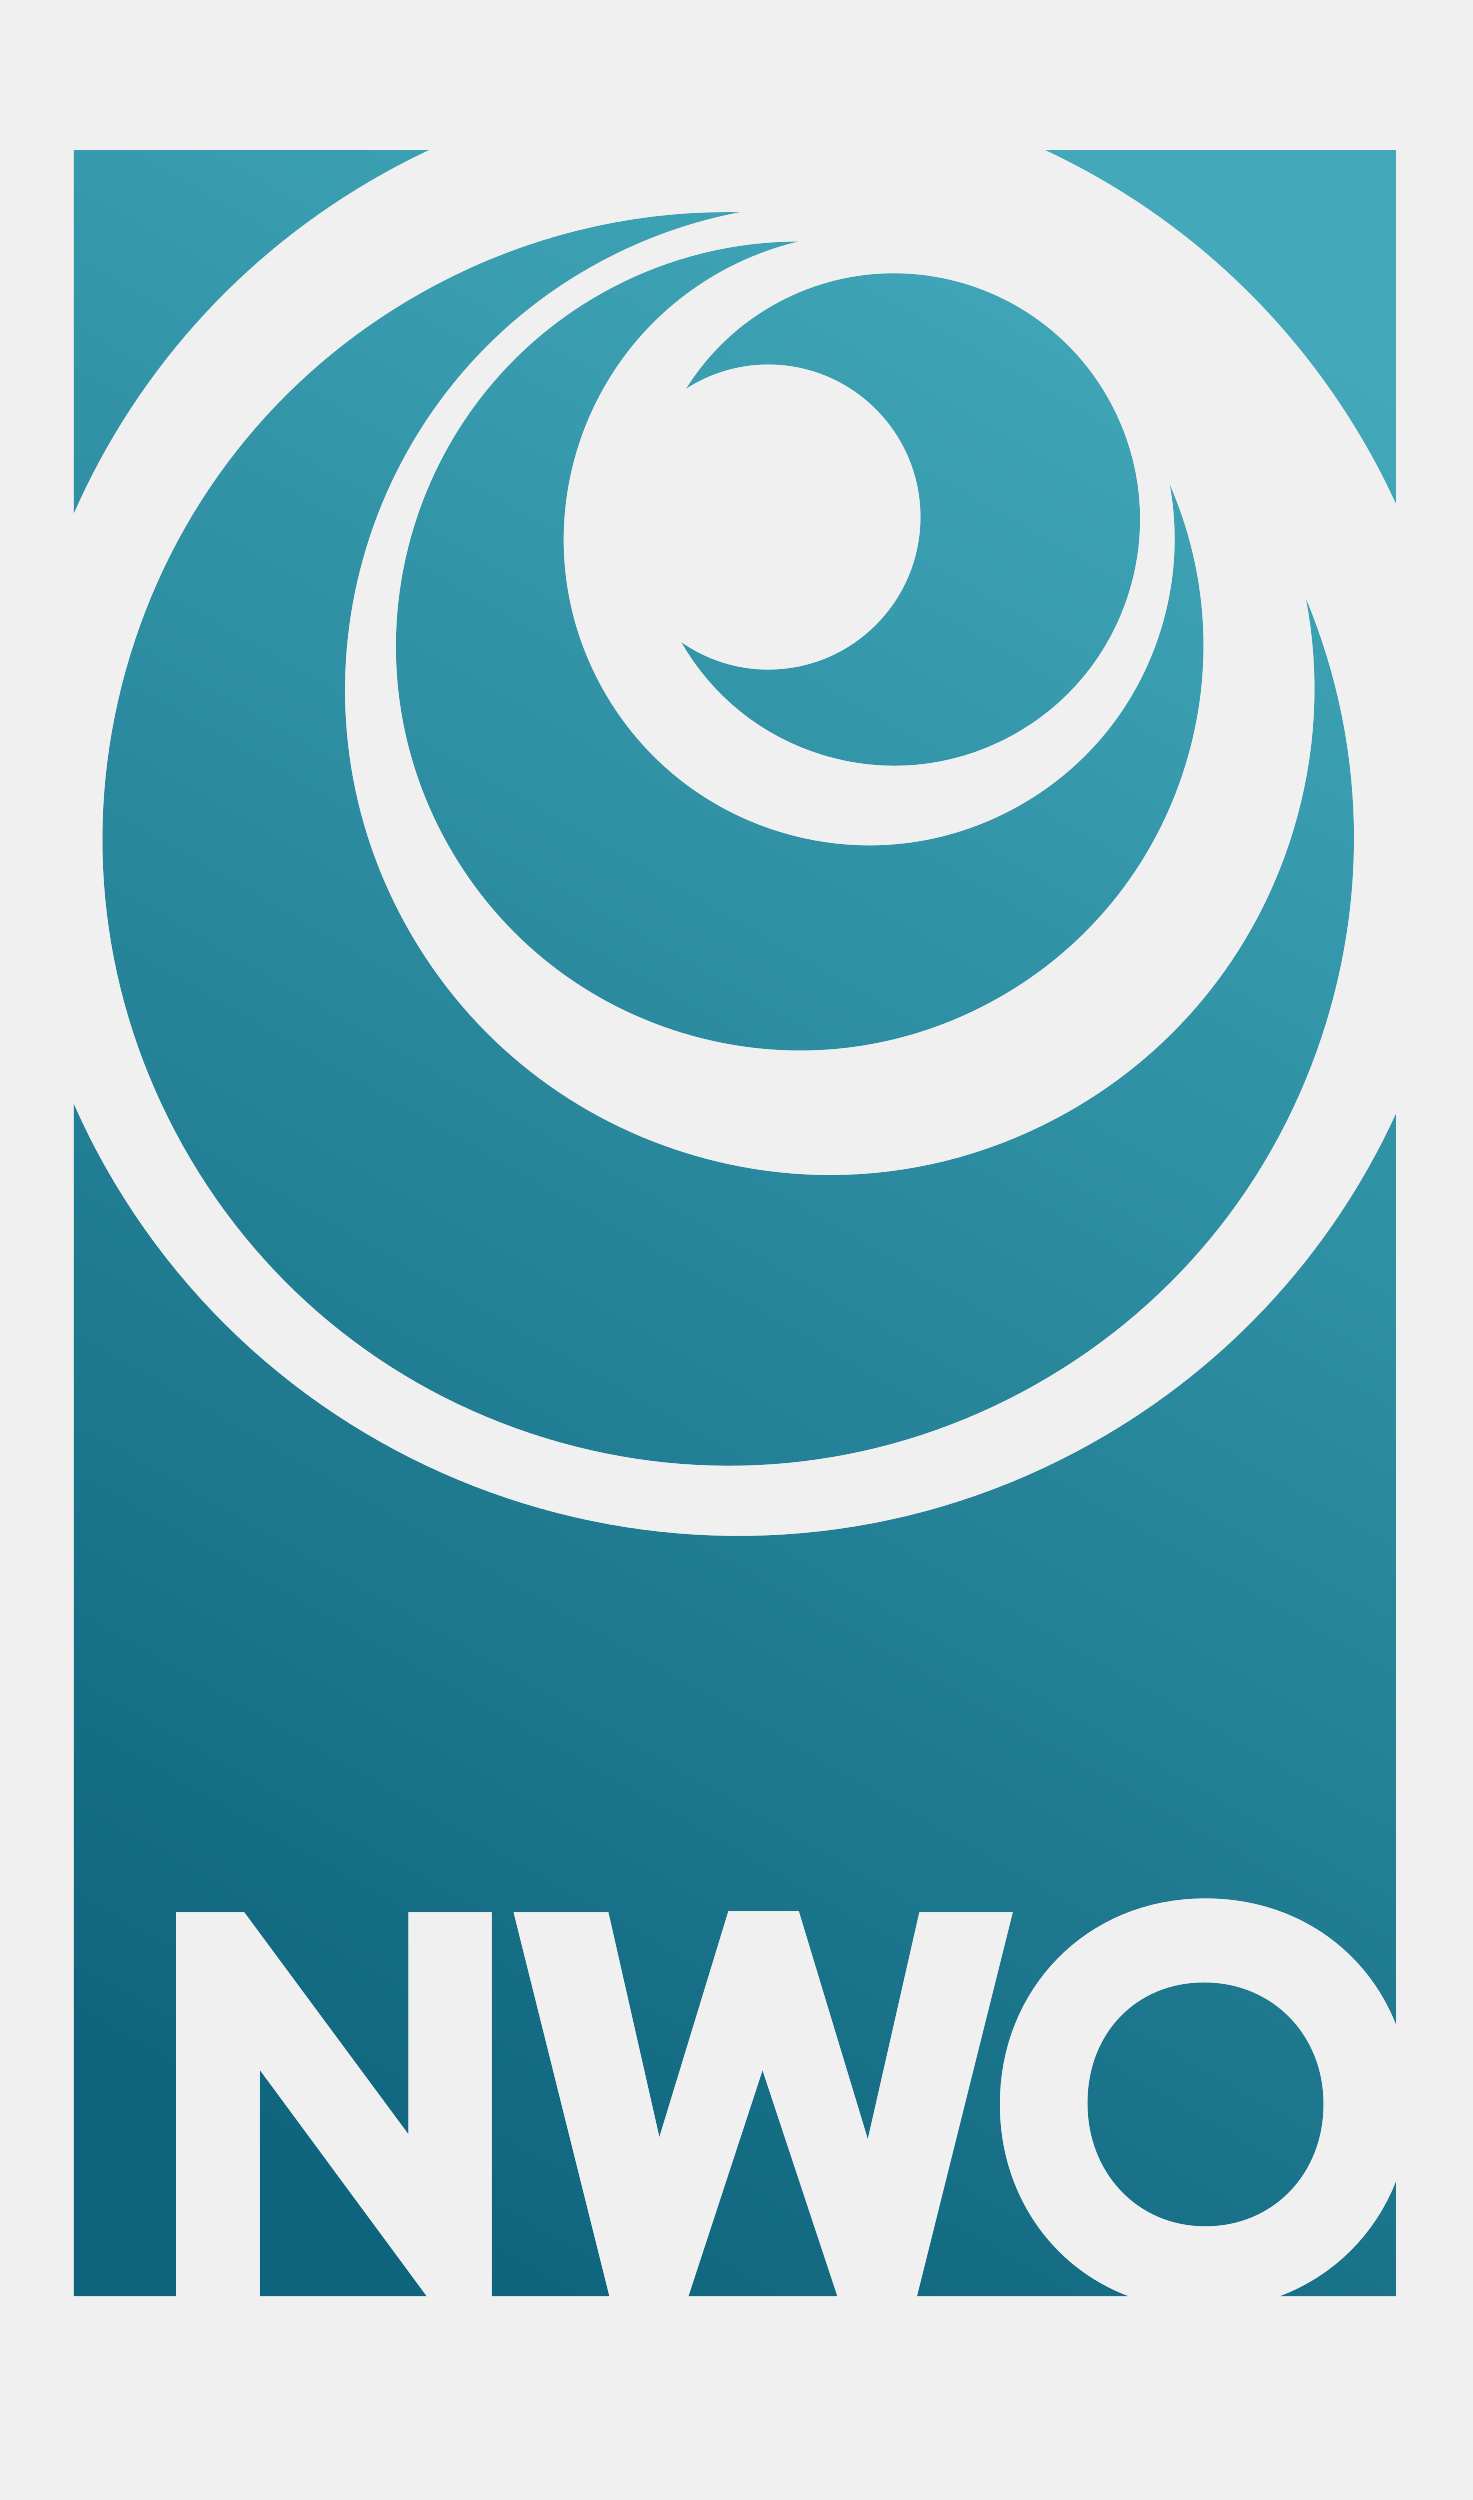
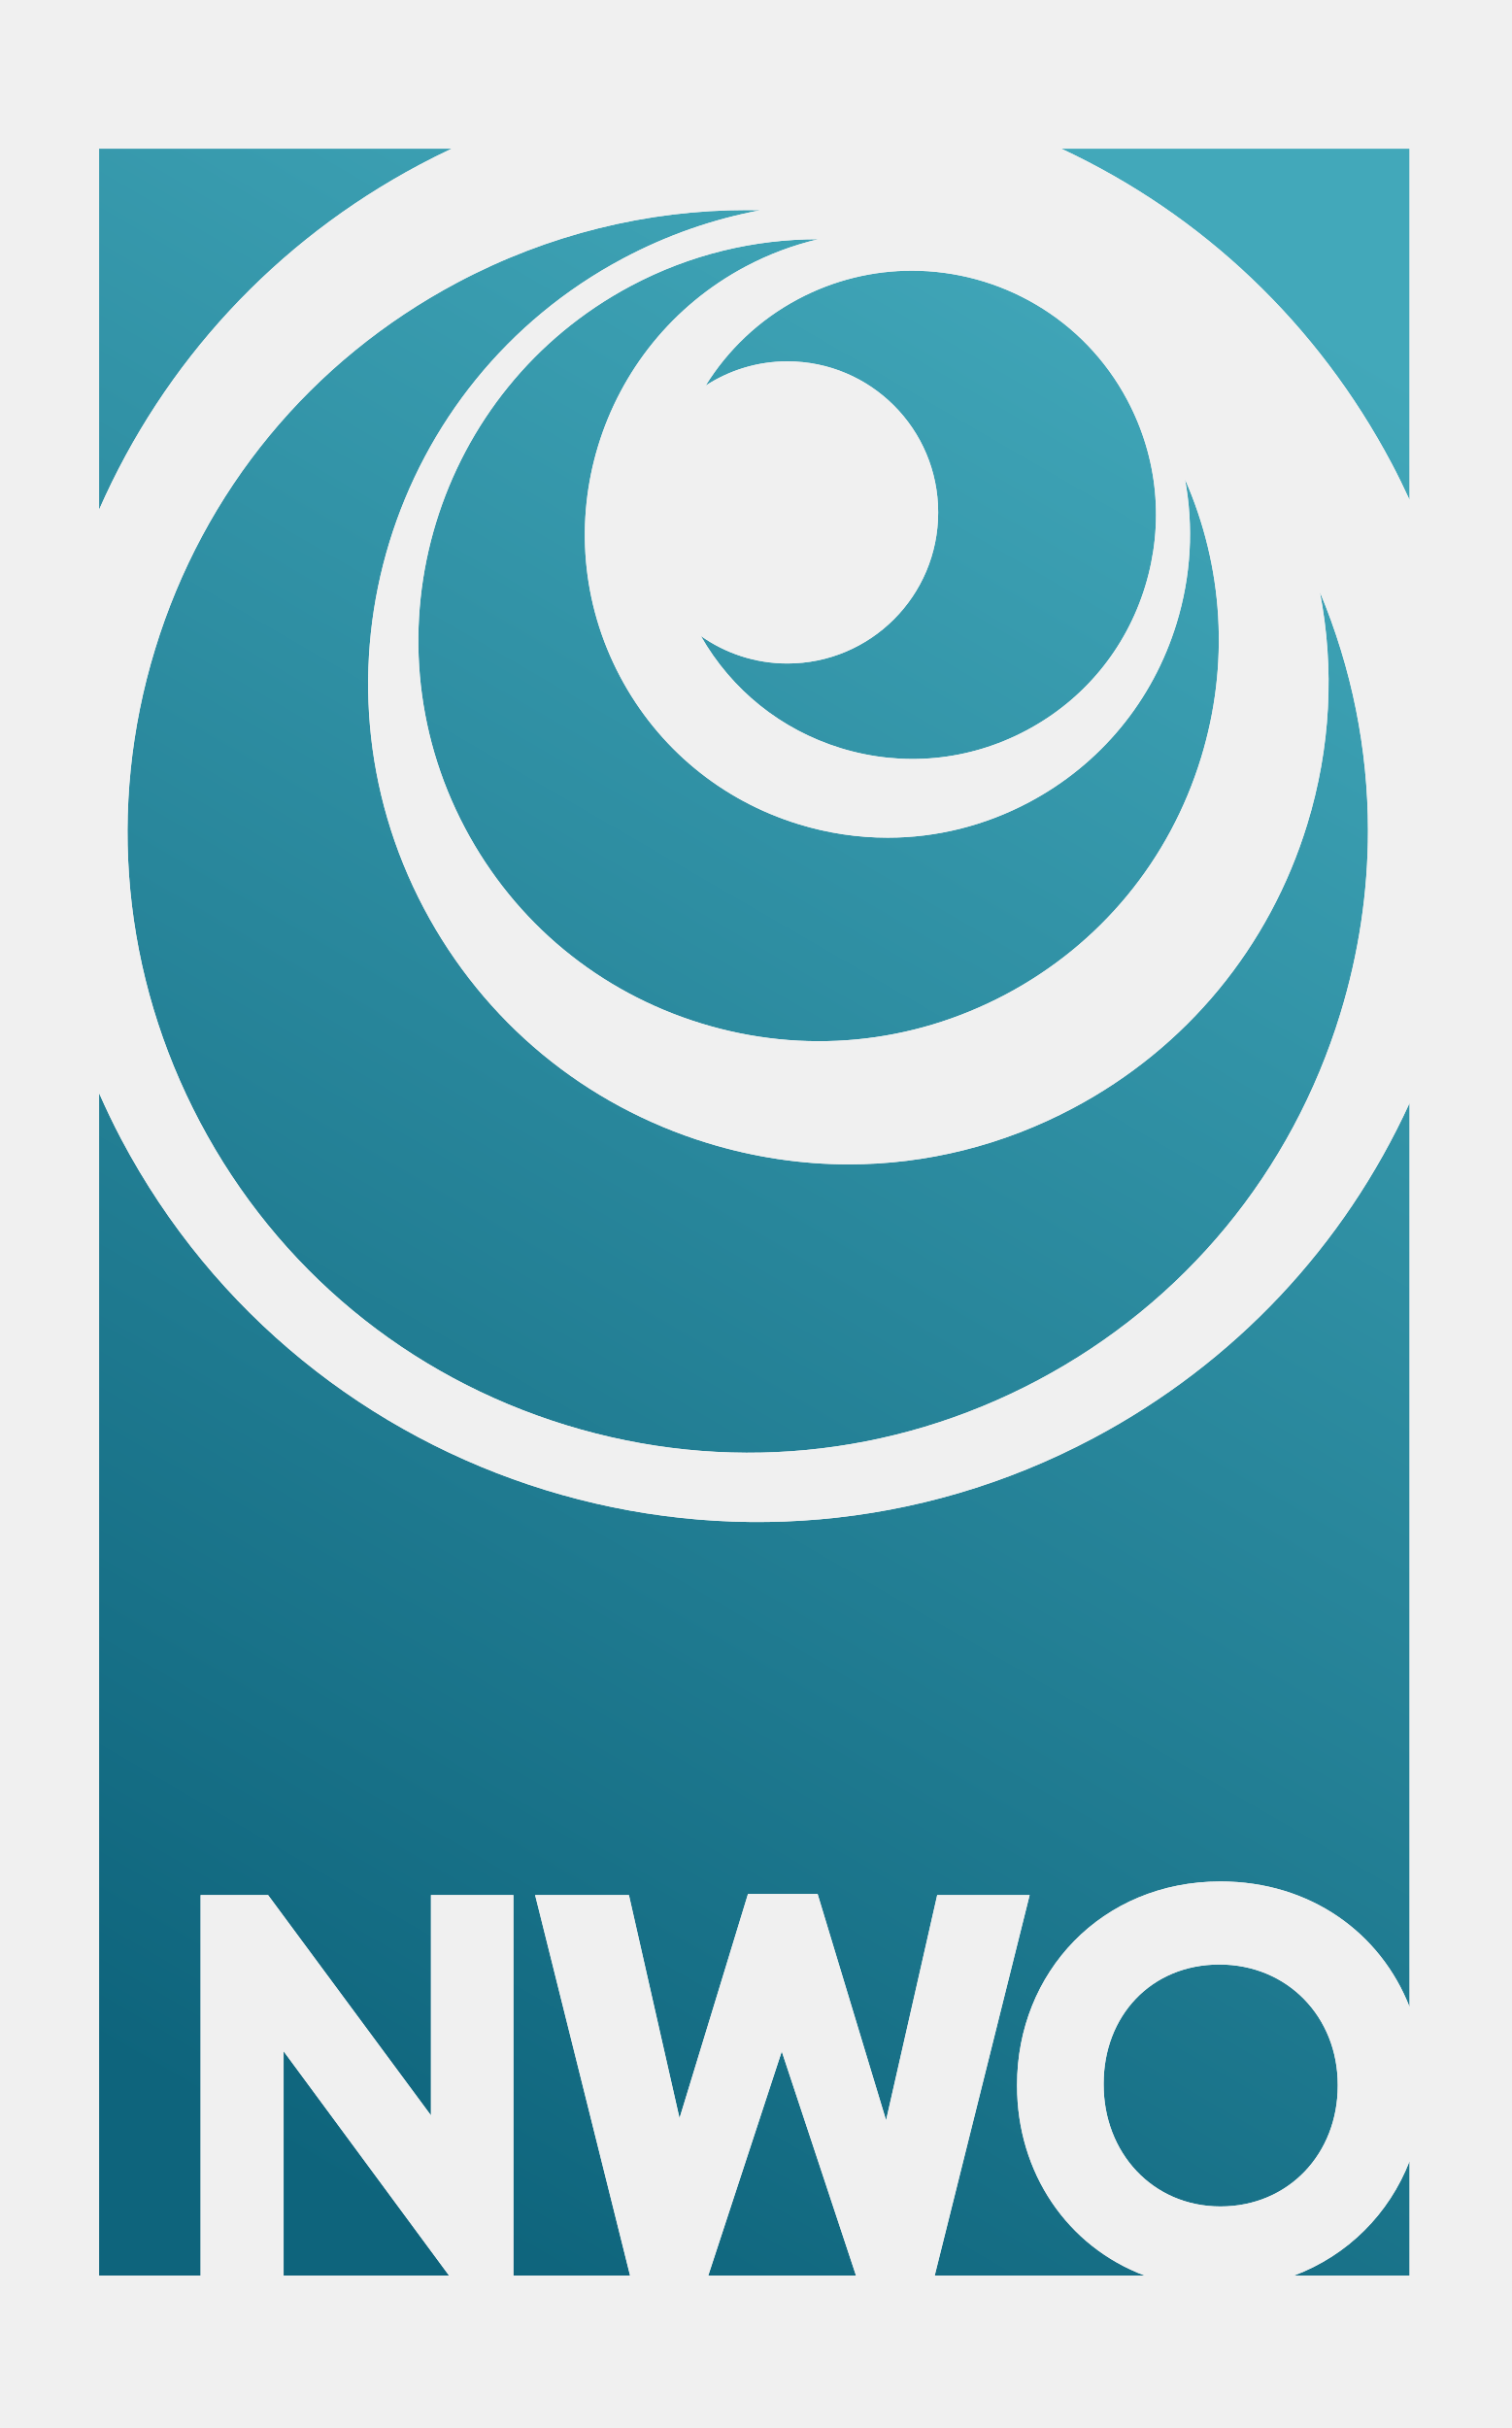
- <svg xmlns="http://www.w3.org/2000/svg" xmlns:xlink="http://www.w3.org/1999/xlink" width="53" height="90" viewBox="0 20 53 100">
+ <svg xmlns="http://www.w3.org/2000/svg" xmlns:xlink="http://www.w3.org/1999/xlink" width="61" height="98" viewBox="-4 22 61 94">
  <defs>
    <path id="iji-a" d="M38.841,0 C44.532,2.655 49.19,7.064 52.183,12.718 L52.183,12.718 C52.437,13.198 52.673,13.686 52.9,14.176 L52.9,14.176 L52.9,0 L38.841,0 Z M0,0 L0,14.571 C2.616,8.618 7.114,3.744 12.936,0.649 L12.936,0.649 C13.365,0.421 13.797,0.205 14.233,0 L14.233,0 L0,0 Z M14.459,5.406 C8.554,8.545 4.222,13.798 2.261,20.2 L2.261,20.2 C0.3,26.6 0.945,33.384 4.078,39.301 L4.078,39.301 C7.21,45.216 12.454,49.556 18.844,51.52 L18.844,51.52 C25.234,53.484 32.006,52.838 37.911,49.701 L37.911,49.701 C43.815,46.562 48.147,41.309 50.107,34.907 L50.107,34.907 C50.851,32.478 51.22,29.993 51.22,27.522 L51.22,27.522 C51.22,24.236 50.568,20.973 49.279,17.895 L49.279,17.895 C49.878,20.978 49.716,24.181 48.77,27.27 L48.77,27.27 C47.251,32.226 43.896,36.295 39.322,38.724 L39.322,38.724 C36.484,40.232 33.388,40.997 30.264,40.997 L30.264,40.997 C28.353,40.997 26.433,40.71 24.554,40.134 L24.554,40.134 C19.605,38.613 15.543,35.252 13.117,30.672 L13.117,30.672 C8.11,21.216 11.716,9.443 21.158,4.428 L21.158,4.428 C22.922,3.49 24.787,2.843 26.696,2.485 L26.696,2.485 C26.513,2.482 26.332,2.479 26.15,2.479 L26.15,2.479 C22.118,2.479 18.122,3.461 14.459,5.406 L14.459,5.406 Z M21.471,5.537 C13.602,9.719 10.595,19.535 14.769,27.418 L14.769,27.418 C16.791,31.236 20.177,34.038 24.301,35.306 L24.301,35.306 C28.426,36.574 32.797,36.157 36.61,34.131 L36.61,34.131 C40.422,32.105 43.218,28.715 44.484,24.581 L44.484,24.581 C45.63,20.837 45.392,16.892 43.834,13.343 L43.834,13.343 C44.19,15.258 44.083,17.243 43.496,19.158 L43.496,19.158 C42.54,22.283 40.426,24.847 37.543,26.379 L37.543,26.379 C35.755,27.329 33.804,27.811 31.835,27.811 L31.835,27.811 C30.631,27.811 29.42,27.631 28.237,27.267 L28.237,27.267 C25.118,26.308 22.558,24.19 21.029,21.303 L21.029,21.303 C17.874,15.342 20.147,7.921 26.096,4.759 L26.096,4.759 C27.045,4.255 28.03,3.891 29.03,3.656 L29.03,3.656 C29.024,3.656 29.018,3.656 29.013,3.656 L29.013,3.656 C26.462,3.656 23.877,4.259 21.471,5.537 L21.471,5.537 Z M28.216,6.073 C26.63,6.916 25.371,8.136 24.485,9.563 L24.485,9.563 C25.436,8.947 26.567,8.585 27.784,8.585 L27.784,8.585 C31.145,8.585 33.871,11.315 33.871,14.682 L33.871,14.682 C33.871,18.05 31.145,20.78 27.784,20.78 L27.784,20.78 C26.483,20.78 25.28,20.367 24.291,19.67 L24.291,19.67 C25.536,21.853 27.53,23.455 29.94,24.197 L29.94,24.197 C32.451,24.968 35.112,24.714 37.432,23.481 L37.432,23.481 C39.754,22.248 41.456,20.183 42.226,17.667 L42.226,17.667 C42.998,15.151 42.744,12.486 41.512,10.16 L41.512,10.16 C39.748,6.828 36.333,4.926 32.808,4.926 L32.808,4.926 C31.255,4.926 29.681,5.295 28.216,6.073 L28.216,6.073 Z M0,85.852 L4.098,85.852 L4.098,70.489 L6.821,70.489 L13.396,79.382 L13.396,70.489 L16.725,70.489 L16.725,85.852 L21.435,85.852 L17.601,70.489 L21.388,70.489 L23.43,79.494 L26.194,70.444 L29.004,70.444 L31.768,79.578 L33.832,70.489 L37.564,70.489 L33.73,85.852 L42.217,85.852 C39.076,84.679 37.055,81.691 37.055,78.189 L37.055,78.189 L37.055,78.144 C37.055,73.622 40.462,69.94 45.266,69.94 L45.266,69.94 C48.906,69.94 51.738,72.029 52.9,75.007 L52.9,75.007 L52.9,38.521 C50.259,44.294 45.833,49.02 40.14,52.046 L40.14,52.046 C25.999,59.562 8.394,54.148 0.894,39.978 L0.894,39.978 C0.571,39.368 0.277,38.748 0,38.123 L0,38.123 L0,85.852 Z M40.551,78.098 L40.551,78.144 C40.551,80.871 42.509,83.058 45.266,83.058 L45.266,83.058 C48.024,83.058 50,80.916 50,78.189 L50,78.189 L50,78.144 C50,75.417 47.98,73.293 45.222,73.293 L45.222,73.293 C42.464,73.293 40.551,75.372 40.551,78.098 L40.551,78.098 Z M7.448,85.852 L14.13,85.852 L7.448,76.793 L7.448,85.852 Z M24.589,85.852 L30.555,85.852 L27.557,76.801 L24.589,85.852 Z M48.222,85.852 L52.9,85.852 L52.9,81.23 C52.076,83.352 50.409,85.038 48.222,85.852 L48.222,85.852 Z" />
    <linearGradient id="iji-b" x1="31.938%" x2="68.062%" y1="100.865%" y2="-.865%">
      <stop offset="0%" stop-color="#0E647C" />
      <stop offset="100%" stop-color="#42A8BA" />
    </linearGradient>
  </defs>
  <g fill="none" fill-rule="evenodd">
    <g transform="translate(0 26)">
      <mask id="iji-c" fill="#fff">
        <use xlink:href="#iji-a" />
      </mask>
      <path fill="url(#iji-b)" d="M38.841,0 C44.532,2.655 49.19,7.064 52.183,12.718 L52.183,12.718 C52.437,13.198 52.673,13.686 52.9,14.176 L52.9,14.176 L52.9,0 L38.841,0 Z M0,0 L0,14.571 C2.616,8.618 7.114,3.744 12.936,0.649 L12.936,0.649 C13.365,0.421 13.797,0.205 14.233,0 L14.233,0 L0,0 Z M14.459,5.406 C8.554,8.545 4.222,13.798 2.261,20.2 L2.261,20.2 C0.3,26.6 0.945,33.384 4.078,39.301 L4.078,39.301 C7.21,45.216 12.454,49.556 18.844,51.52 L18.844,51.52 C25.234,53.484 32.006,52.838 37.911,49.701 L37.911,49.701 C43.815,46.562 48.147,41.309 50.107,34.907 L50.107,34.907 C50.851,32.478 51.22,29.993 51.22,27.522 L51.22,27.522 C51.22,24.236 50.568,20.973 49.279,17.895 L49.279,17.895 C49.878,20.978 49.716,24.181 48.77,27.27 L48.77,27.27 C47.251,32.226 43.896,36.295 39.322,38.724 L39.322,38.724 C36.484,40.232 33.388,40.997 30.264,40.997 L30.264,40.997 C28.353,40.997 26.433,40.71 24.554,40.134 L24.554,40.134 C19.605,38.613 15.543,35.252 13.117,30.672 L13.117,30.672 C8.11,21.216 11.716,9.443 21.158,4.428 L21.158,4.428 C22.922,3.49 24.787,2.843 26.696,2.485 L26.696,2.485 C26.513,2.482 26.332,2.479 26.15,2.479 L26.15,2.479 C22.118,2.479 18.122,3.461 14.459,5.406 L14.459,5.406 Z M21.471,5.537 C13.602,9.719 10.595,19.535 14.769,27.418 L14.769,27.418 C16.791,31.236 20.177,34.038 24.301,35.306 L24.301,35.306 C28.426,36.574 32.797,36.157 36.61,34.131 L36.61,34.131 C40.422,32.105 43.218,28.715 44.484,24.581 L44.484,24.581 C45.63,20.837 45.392,16.892 43.834,13.343 L43.834,13.343 C44.19,15.258 44.083,17.243 43.496,19.158 L43.496,19.158 C42.54,22.283 40.426,24.847 37.543,26.379 L37.543,26.379 C35.755,27.329 33.804,27.811 31.835,27.811 L31.835,27.811 C30.631,27.811 29.42,27.631 28.237,27.267 L28.237,27.267 C25.118,26.308 22.558,24.19 21.029,21.303 L21.029,21.303 C17.874,15.342 20.147,7.921 26.096,4.759 L26.096,4.759 C27.045,4.255 28.03,3.891 29.03,3.656 L29.03,3.656 C29.024,3.656 29.018,3.656 29.013,3.656 L29.013,3.656 C26.462,3.656 23.877,4.259 21.471,5.537 L21.471,5.537 Z M28.216,6.073 C26.63,6.916 25.371,8.136 24.485,9.563 L24.485,9.563 C25.436,8.947 26.567,8.585 27.784,8.585 L27.784,8.585 C31.145,8.585 33.871,11.315 33.871,14.682 L33.871,14.682 C33.871,18.05 31.145,20.78 27.784,20.78 L27.784,20.78 C26.483,20.78 25.28,20.367 24.291,19.67 L24.291,19.67 C25.536,21.853 27.53,23.455 29.94,24.197 L29.94,24.197 C32.451,24.968 35.112,24.714 37.432,23.481 L37.432,23.481 C39.754,22.248 41.456,20.183 42.226,17.667 L42.226,17.667 C42.998,15.151 42.744,12.486 41.512,10.16 L41.512,10.16 C39.748,6.828 36.333,4.926 32.808,4.926 L32.808,4.926 C31.255,4.926 29.681,5.295 28.216,6.073 L28.216,6.073 Z M0,85.852 L4.098,85.852 L4.098,70.489 L6.821,70.489 L13.396,79.382 L13.396,70.489 L16.725,70.489 L16.725,85.852 L21.435,85.852 L17.601,70.489 L21.388,70.489 L23.43,79.494 L26.194,70.444 L29.004,70.444 L31.768,79.578 L33.832,70.489 L37.564,70.489 L33.73,85.852 L42.217,85.852 C39.076,84.679 37.055,81.691 37.055,78.189 L37.055,78.189 L37.055,78.144 C37.055,73.622 40.462,69.94 45.266,69.94 L45.266,69.94 C48.906,69.94 51.738,72.029 52.9,75.007 L52.9,75.007 L52.9,38.521 C50.259,44.294 45.833,49.02 40.14,52.046 L40.14,52.046 C25.999,59.562 8.394,54.148 0.894,39.978 L0.894,39.978 C0.571,39.368 0.277,38.748 0,38.123 L0,38.123 L0,85.852 Z M40.551,78.098 L40.551,78.144 C40.551,80.871 42.509,83.058 45.266,83.058 L45.266,83.058 C48.024,83.058 50,80.916 50,78.189 L50,78.189 L50,78.144 C50,75.417 47.98,73.293 45.222,73.293 L45.222,73.293 C42.464,73.293 40.551,75.372 40.551,78.098 L40.551,78.098 Z M7.448,85.852 L14.13,85.852 L7.448,76.793 L7.448,85.852 Z M24.589,85.852 L30.555,85.852 L27.557,76.801 L24.589,85.852 Z M48.222,85.852 L52.9,85.852 L52.9,81.23 C52.076,83.352 50.409,85.038 48.222,85.852 L48.222,85.852 Z" mask="url(#iji-c)" />
    </g>
  </g>
</svg>
